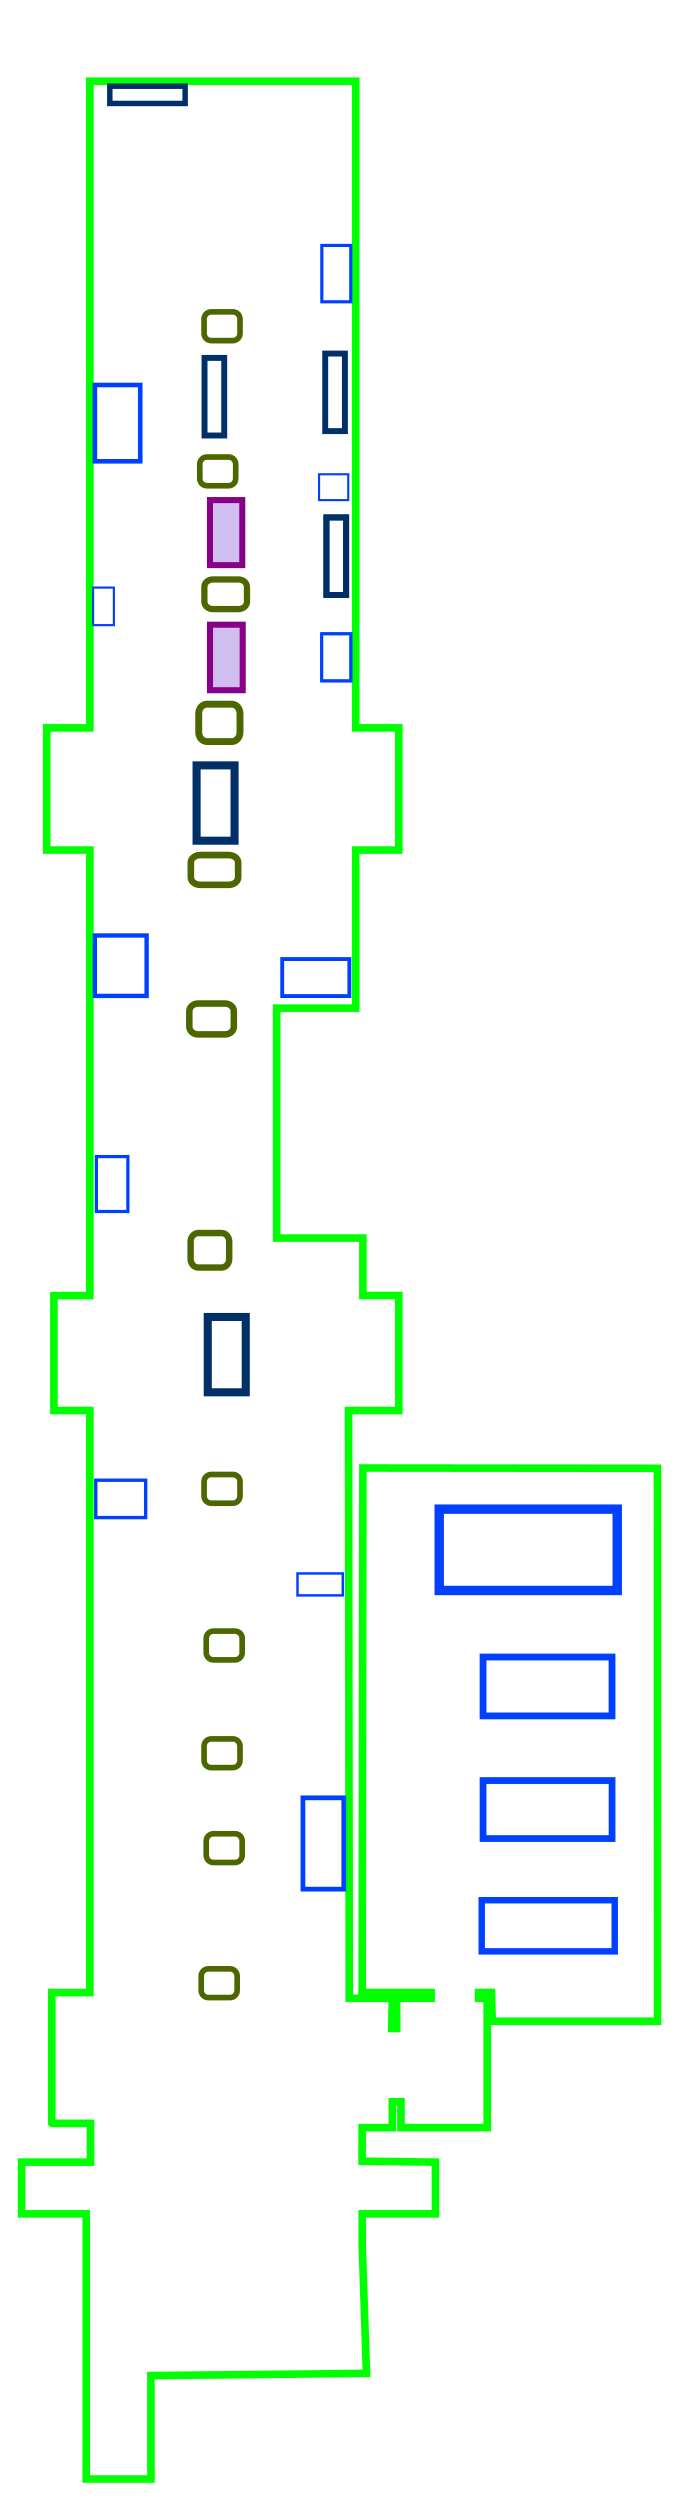
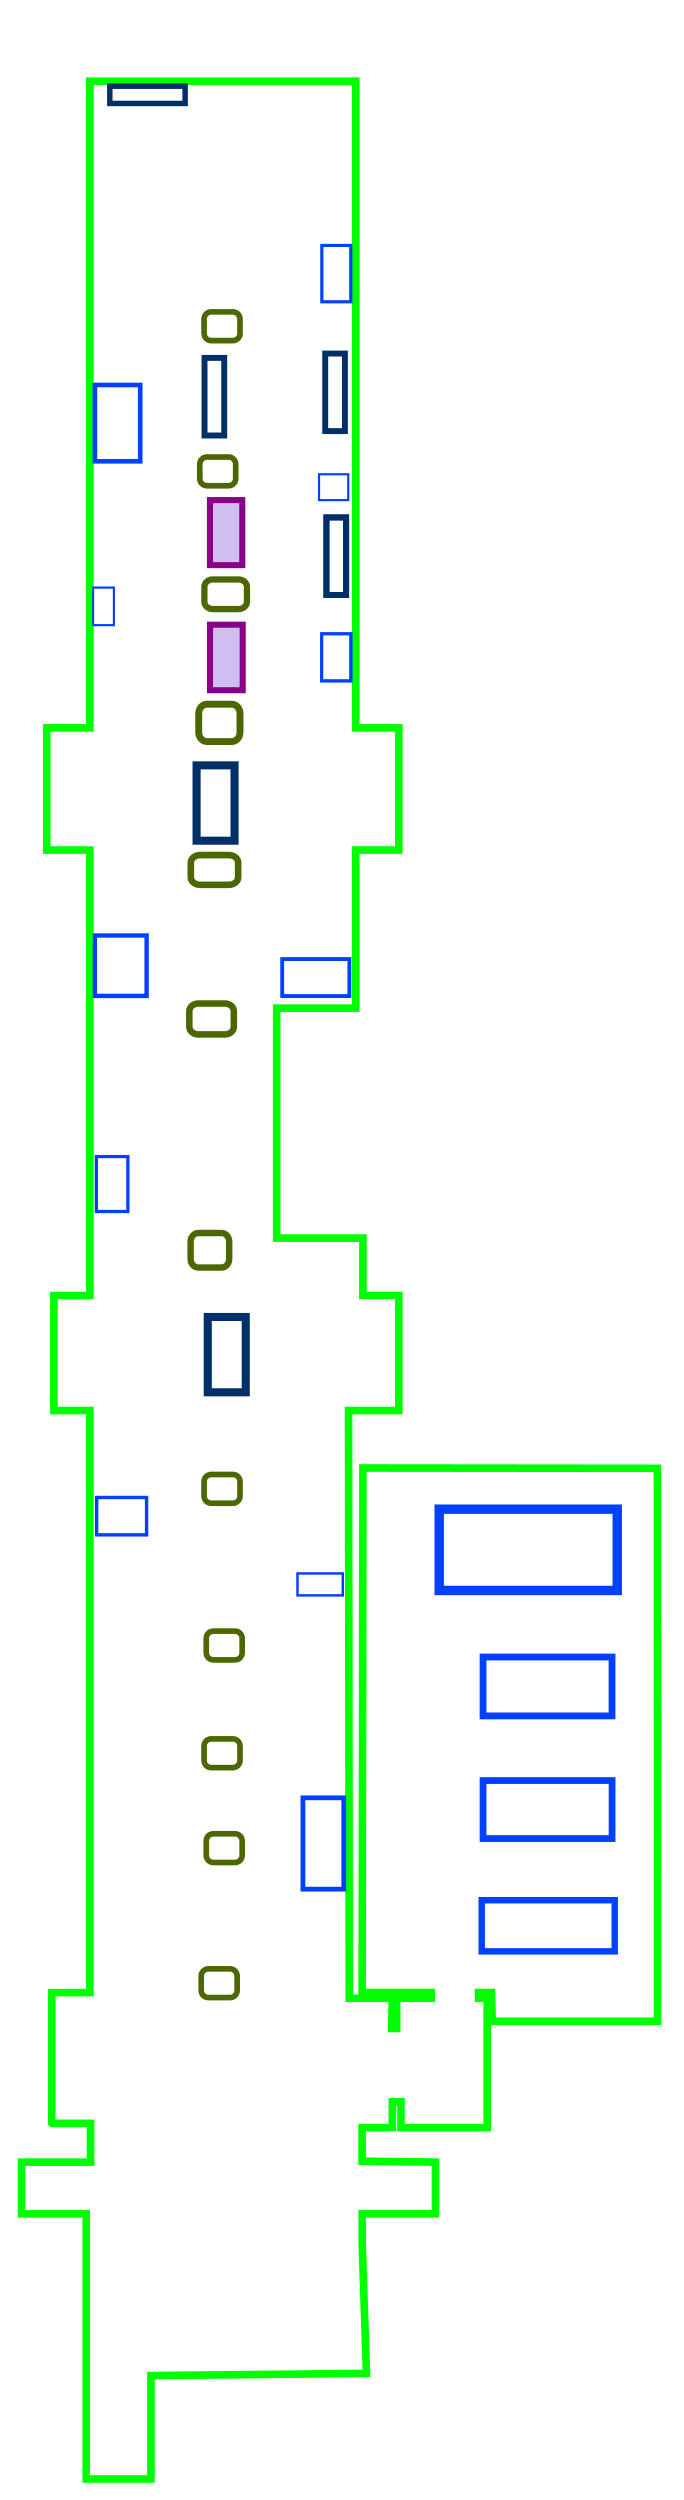
<svg xmlns="http://www.w3.org/2000/svg" viewBox="-5.864 -30.912 17.971 65.749" version="1.1" id="svg380" xml:space="preserve" width="17.971" height="65.749">
  <defs id="defs384" />
  <path d="m -3.596,34.285 10e-8,-6.973 h -1.701 v -1.361 h 1.814 v -1.02 h -1.02 c -1e-6,0.017 0,-2.306 0,-3.439 l 1.002,6e-6 V 6.184 H -4.446 V 3.161 h 0.945 l -1e-7,-11.717 -1.134,4e-7 v -3.213 h 1.134 l -4e-7,-17.008 h 6.992 v 17.008 h 1.134 v 3.213 H 3.491 v 4.157 H 1.412 v 6.047 h 2.268 v 1.512 l 0.945,4e-7 V 6.184 H 3.302 l 0.019,15.458 h 1.134 l -0.019,0.794 0.132,2e-6 V 21.642 H 5.475 V 21.491 H 3.661 l 0.019,-13.795 7.746,0.008 0.003,14.543 H 7.081 L 7.062,21.491 H 6.722 v 0.151 l 0.227,-10e-7 v 3.402 H 4.681 V 24.364 H 4.454 v 0.68 l -0.794,1e-6 -0.001,0.883 1.929,0.024 v 1.361 H 3.661 l 0.002,0.841 0.111,3.354 -5.669,0.057 v 2.721 z" fill="none" stroke="#000000" stroke-width="0.1" id="hall" style="fill:none;fill-opacity:1;stroke:#00ff00;stroke-width:0.2;stroke-dasharray:none;stroke-opacity:1" />
  <g id="layer1">
    <path id="rect3529" style="fill:none;stroke:#0040ff;stroke-width:0.169" d="m 6.805,19.063 h 3.498 v 1.345 H 6.805 Z" />
    <path id="rect3529-6" style="fill:none;stroke:#0040ff;stroke-width:0.178" d="m 6.84,15.916 h 3.393 v 1.525 H 6.84 Z" />
    <path id="rect3529-6-5" style="fill:none;stroke:#0040ff;stroke-width:0.179" d="m 6.84,12.667 h 3.392 v 1.549 H 6.84 Z" />
    <path id="rect3529-6-5-0" style="fill:none;stroke:#0040ff;stroke-width:0.065" d="m 1.96,10.469 h 1.191 v 0.577 H 1.96 Z" />
    <path id="rect3529-6-5-0-9" style="fill:none;stroke:#0040ff;stroke-width:0.085" d="m -3.33,-0.494 h 0.829 v 1.444 h -0.829 z" />
-     <path id="rect3529-6-5-0-9-6" style="fill:none;stroke:#0040ff;stroke-width:0.089" d="m -3.346,8.017 h 1.313 v 0.983 h -1.313 z" />
+     <path id="rect3529-6-5-0-9-6" style="fill:none;stroke:#0040ff;stroke-width:0.089" d="m -3.322,8.471 h 1.313 v 0.983 h -1.313 z" />
    <path id="rect3529-6-5-0-9-9" style="fill:none;stroke:#0040ff;stroke-width:0.115" d="m -3.37,-6.309 h 1.362 v 1.589 h -1.362 z" />
    <path id="rect3529-6-5-0-9-9-3" style="fill:none;stroke:#0040ff;stroke-width:0.102" d="M 1.558,-5.689 H 3.324 v 0.973 H 1.558 Z" />
    <path id="rect3529-6-3" style="fill:none;stroke:#0040ff;stroke-width:0.247" d="M 5.687,8.778 H 10.369 V 10.917 H 5.687 Z" />
    <path id="rect3529-6-7" style="fill:none;stroke:#0040ff;stroke-width:0.125" d="m 2.103,16.37 h 1.074 v 2.402 H 2.103 Z" />
    <path id="rect3529-6-7-2-0" style="fill:none;stroke:#0040ff;stroke-width:0.076" d="m 2.596,-14.244 h 0.768 v 1.239 H 2.596 Z" />
    <path id="rect3529-6-7-2-0-3" style="fill:none;stroke:#0040ff;stroke-width:0.076" d="m 2.596,-14.244 h 0.768 v 1.239 H 2.596 Z" />
    <path id="rect3529-6-7-2-7" style="fill:none;stroke:#0040ff;stroke-width:0.121" d="m -3.369,-20.787 h 1.193 v 2.007 h -1.193 z" />
    <path id="rect3529-6-7-2-7-6" style="fill:none;stroke:#0040ff;stroke-width:0.057" d="m -3.417,-15.459 h 0.548 v 0.988 h -0.548 z" />
    <path id="rect3847" style="fill:none;stroke:#4c6700;stroke-width:0.149" d="M -0.383,20.868 H 0.184 c 0.105,0 0.189,0.084 0.189,0.189 v 0.378 c 0,0.105 -0.084,0.189 -0.189,0.189 h -0.567 c -0.105,0 -0.189,-0.084 -0.189,-0.189 v -0.378 c 0,-0.105 0.084,-0.189 0.189,-0.189 z" />
    <path id="rect3847-5" style="fill:none;stroke:#4c6700;stroke-width:0.149" d="m -0.251,17.315 h 0.567 c 0.105,0 0.189,0.084 0.189,0.189 v 0.378 c 0,0.105 -0.084,0.189 -0.189,0.189 h -0.567 c -0.105,0 -0.189,-0.084 -0.189,-0.189 v -0.378 c 0,-0.105 0.084,-0.189 0.189,-0.189 z" />
    <path id="rect3847-6" style="fill:none;stroke:#4c6700;stroke-width:0.149" d="m -0.308,14.82 h 0.567 c 0.105,0 0.189,0.084 0.189,0.189 v 0.378 c 0,0.105 -0.084,0.189 -0.189,0.189 h -0.567 c -0.105,0 -0.189,-0.084 -0.189,-0.189 v -0.378 c 0,-0.105 0.084,-0.189 0.189,-0.189 z" />
    <path id="rect3847-2" style="fill:none;stroke:#4c6700;stroke-width:0.149" d="m -0.251,11.986 h 0.567 c 0.105,0 0.189,0.084 0.189,0.189 v 0.378 c 0,0.105 -0.084,0.189 -0.189,0.189 h -0.567 c -0.105,0 -0.189,-0.084 -0.189,-0.189 v -0.378 c 0,-0.105 0.084,-0.189 0.189,-0.189 z" />
    <path id="rect3847-9" style="fill:none;stroke:#4c6700;stroke-width:0.149" d="m -0.308,7.866 h 0.567 c 0.105,0 0.189,0.084 0.189,0.189 v 0.378 c 0,0.105 -0.084,0.189 -0.189,0.189 h -0.567 c -0.105,0 -0.189,-0.084 -0.189,-0.189 v -0.378 c 0,-0.105 0.084,-0.189 0.189,-0.189 z" />
    <path id="rect3847-1" style="fill:none;stroke:#4c6700;stroke-width:0.169" d="m -0.648,1.516 h 0.609 c 0.113,0 0.203,0.101 0.203,0.227 v 0.454 c 0,0.126 -0.091,0.227 -0.203,0.227 h -0.609 c -0.113,0 -0.203,-0.101 -0.203,-0.227 V 1.743 c 0,-0.126 0.091,-0.227 0.203,-0.227 z" />
    <path id="rect3847-1-3" style="fill:none;stroke:#4c6700;stroke-width:0.172" d="m -0.651,-4.52 h 0.703 c 0.13,0 0.234,0.091 0.234,0.203 v 0.407 c 0,0.113 -0.105,0.203 -0.234,0.203 h -0.703 c -0.13,0 -0.234,-0.091 -0.234,-0.203 v -0.407 c 0,-0.113 0.105,-0.203 0.234,-0.203 z" />
    <path id="rect3847-1-6" style="fill:none;stroke:#4c6700;stroke-width:0.174" d="m -0.596,-8.424 h 0.746 c 0.138,0 0.249,0.087 0.249,0.196 v 0.391 c 0,0.108 -0.111,0.196 -0.249,0.196 h -0.746 c -0.138,0 -0.249,-0.087 -0.249,-0.196 v -0.391 c 0,-0.108 0.111,-0.196 0.249,-0.196 z" />
    <path id="rect3847-1-6-0" style="fill:none;stroke:#4c6700;stroke-width:0.182" d="m -0.421,-12.392 h 0.652 c 0.12,0 0.217,0.11 0.217,0.246 v 0.491 c 0,0.136 -0.097,0.246 -0.217,0.246 h -0.652 c -0.12,0 -0.217,-0.11 -0.217,-0.246 v -0.491 c 0,-0.136 0.097,-0.246 0.217,-0.246 z" />
    <path id="rect3847-1-6-0-6" style="fill:none;stroke:#4c6700;stroke-width:0.165" d="m -0.265,-15.673 h 0.672 c 0.124,0 0.224,0.087 0.224,0.195 v 0.39 c 0,0.108 -0.1,0.195 -0.224,0.195 h -0.672 c -0.124,0 -0.224,-0.087 -0.224,-0.195 v -0.39 c 0,-0.108 0.1,-0.195 0.224,-0.195 z" />
    <path id="rect3847-1-6-0-6-6" style="fill:none;stroke:#4c6700;stroke-width:0.149" d="m -0.421,-18.893 h 0.567 c 0.105,0 0.189,0.084 0.189,0.189 v 0.378 c 0,0.105 -0.084,0.189 -0.189,0.189 h -0.567 c -0.105,0 -0.189,-0.084 -0.189,-0.189 v -0.378 c 0,-0.105 0.084,-0.189 0.189,-0.189 z" />
    <path id="rect3847-1-6-0-6-1" style="fill:none;stroke:#4c6700;stroke-width:0.149" d="m -0.308,-22.71 h 0.567 c 0.105,0 0.189,0.084 0.189,0.189 v 0.378 c 0,0.105 -0.084,0.189 -0.189,0.189 h -0.567 c -0.105,0 -0.189,-0.084 -0.189,-0.189 v -0.378 c 0,-0.105 0.084,-0.189 0.189,-0.189 z" />
    <path id="rect8193" style="fill:none;stroke:#003067;stroke-width:0.213" d="m -0.4,3.724 h 0.999 c 0,0 0,0.098 0,0.22 v 1.541 c 0,0.122 0,0.22 0,0.22 h -0.999 c 0,0 -2e-8,-0.098 -2e-8,-0.22 V 3.944 c 0,-0.122 2e-8,-0.22 2e-8,-0.22 z" />
    <path id="rect8193-2" style="fill:none;stroke:#003067;stroke-width:0.213" d="m -0.694,-10.783 h 0.999 c 0,0 0,0.098 0,0.22 v 1.541 c 0,0.122 0,0.22 0,0.22 h -0.999 c 0,0 -2e-8,-0.098 -2e-8,-0.22 v -1.541 c 0,-0.122 2e-8,-0.22 2e-8,-0.22 z" />
    <path id="rect8193-2-8" style="fill:none;stroke:#003067;stroke-width:0.156" d="m -0.485,-21.499 h 0.518 c 0,0 0,0.101 0,0.227 v 1.586 c 0,0.126 0,0.227 0,0.227 h -0.518 c 0,0 -1e-8,-0.101 -1e-8,-0.227 v -1.586 c 0,-0.126 1e-8,-0.227 1e-8,-0.227 z" />
    <path id="rect8193-2-8-23" style="fill:none;stroke:#003067;stroke-width:0.156" d="m 2.721,-17.304 h 0.518 c 0,0 0,0.101 0,0.227 v 1.586 c 0,0.126 0,0.227 0,0.227 H 2.721 c 0,0 0,-0.101 0,-0.227 v -1.586 c 0,-0.126 0,-0.227 0,-0.227 z" />
    <path id="rect8193-2-8-23-5" style="fill:none;stroke:#003067;stroke-width:0.156" d="m 2.721,-17.304 h 0.518 c 0,0 0,0.101 0,0.227 v 1.586 c 0,0.126 0,0.227 0,0.227 H 2.721 c 0,0 0,-0.101 0,-0.227 v -1.586 c 0,-0.126 0,-0.227 0,-0.227 z" />
    <path id="rect8193-2-8-23-56" style="fill:none;stroke:#003067;stroke-width:0.156" d="m 2.689,-21.614 h 0.518 c 0,0 0,0.101 0,0.227 v 1.586 c 0,0.126 0,0.227 0,0.227 H 2.689 c 0,0 0,-0.101 0,-0.227 v -1.586 c 0,-0.126 0,-0.227 0,-0.227 z" />
    <path id="rect8193-2-8-2" style="fill:none;stroke:#003067;stroke-width:0.144" d="m -2.976,-28.191 v -0.454 c 0,0 0.098,0 0.22,0 h 1.541 c 0.122,0 0.22,0 0.22,0 v 0.454 c 0,0 -0.098,0 -0.22,0 h -1.541 c -0.122,0 -0.22,0 -0.22,0 z" />
    <path id="rect3529-6-7-2-0-6" style="fill:none;stroke:#0040ff;stroke-width:0.056" d="m 2.527,-18.439 h 0.768 v 0.68 H 2.527 Z" />
    <path id="rect3529-6-7-2-0-3-9" style="fill:none;stroke:#0040ff;stroke-width:0.083" d="m 2.6,-24.457 h 0.761 v 1.482 H 2.6 Z" />
    <path id="rect552" style="fill:#d0bfee;stroke:#880088;stroke-width:0.16" d="m -0.341,-14.482 h 0.86 c 1e-8,0 1e-8,0.128 1e-8,0.287 v 1.149 c 0,0.159 0,0.287 -1e-8,0.287 h -0.86 c 0,0 0,-0.128 0,-0.287 v -1.149 c 0,-0.159 0,-0.287 0,-0.287 z" />
    <path id="rect552-3" style="fill:#d0bfee;stroke:#880088;stroke-width:0.159" d="m -0.342,-17.76 h 0.85 c 0,0 0,0.127 0,0.285 v 1.141 c 0,0.158 0,0.285 0,0.285 h -0.85 c 0,0 0,-0.127 0,-0.285 v -1.141 c 0,-0.158 0,-0.285 0,-0.285 z" />
  </g>
</svg>
